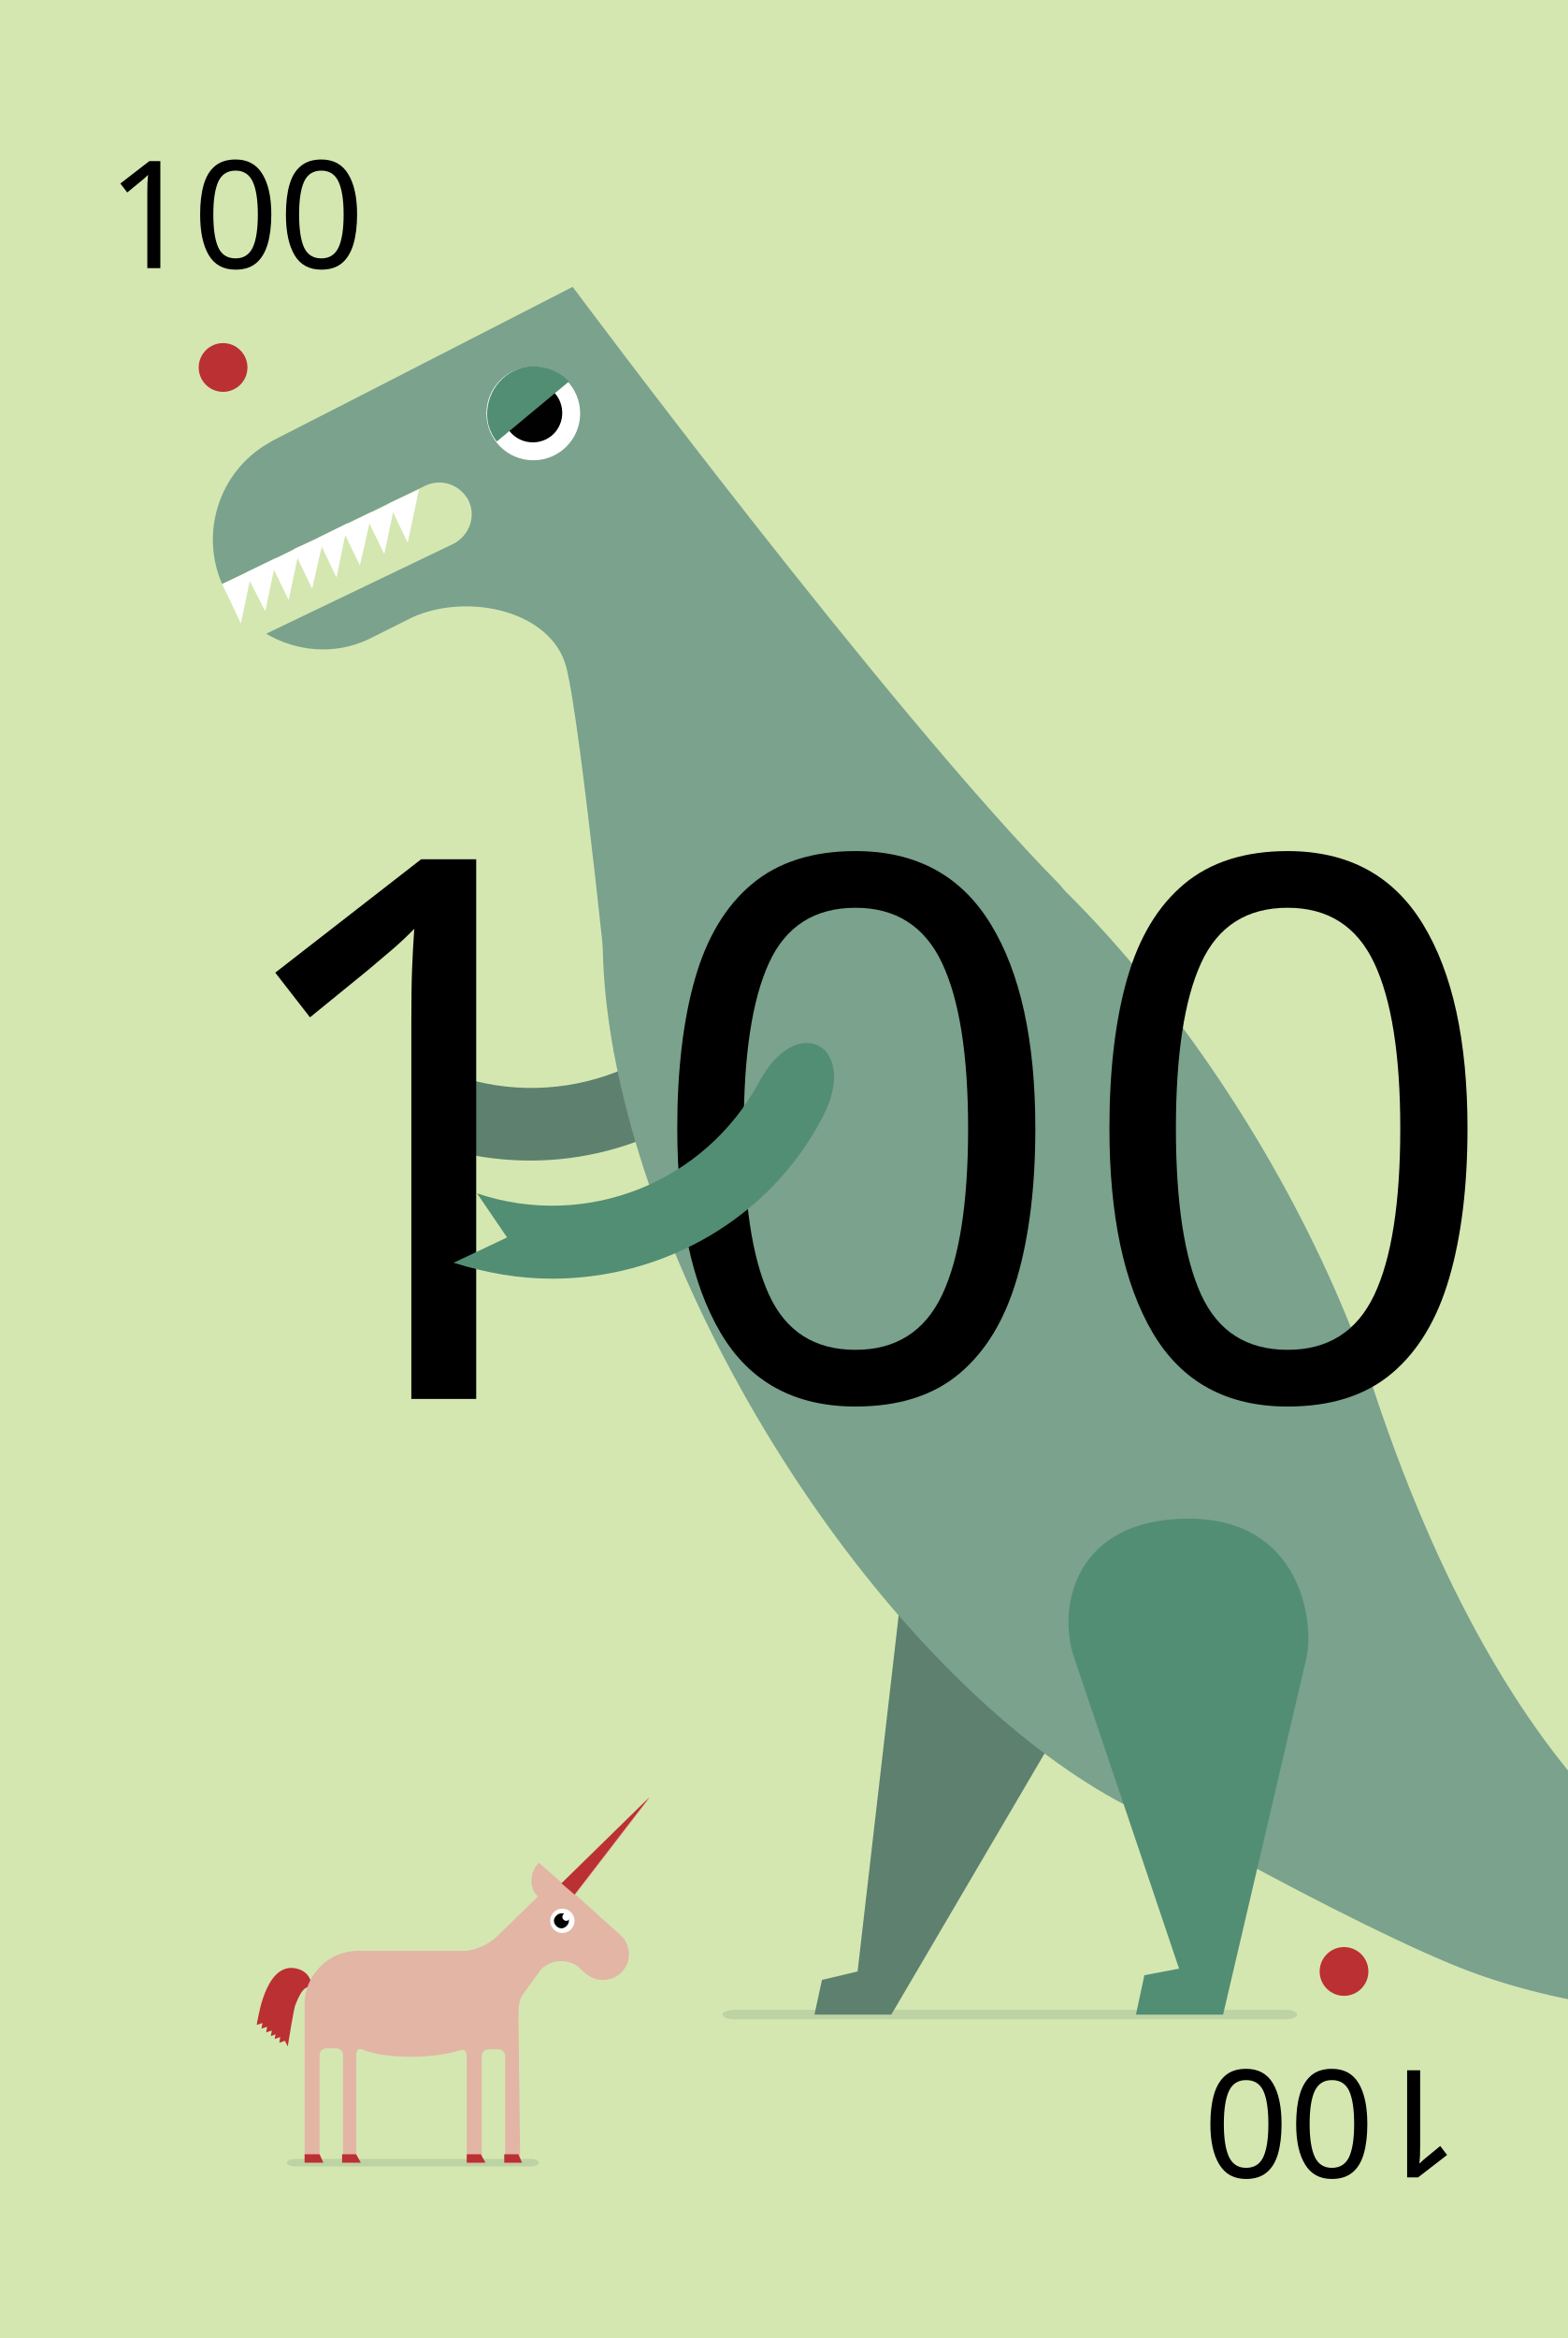
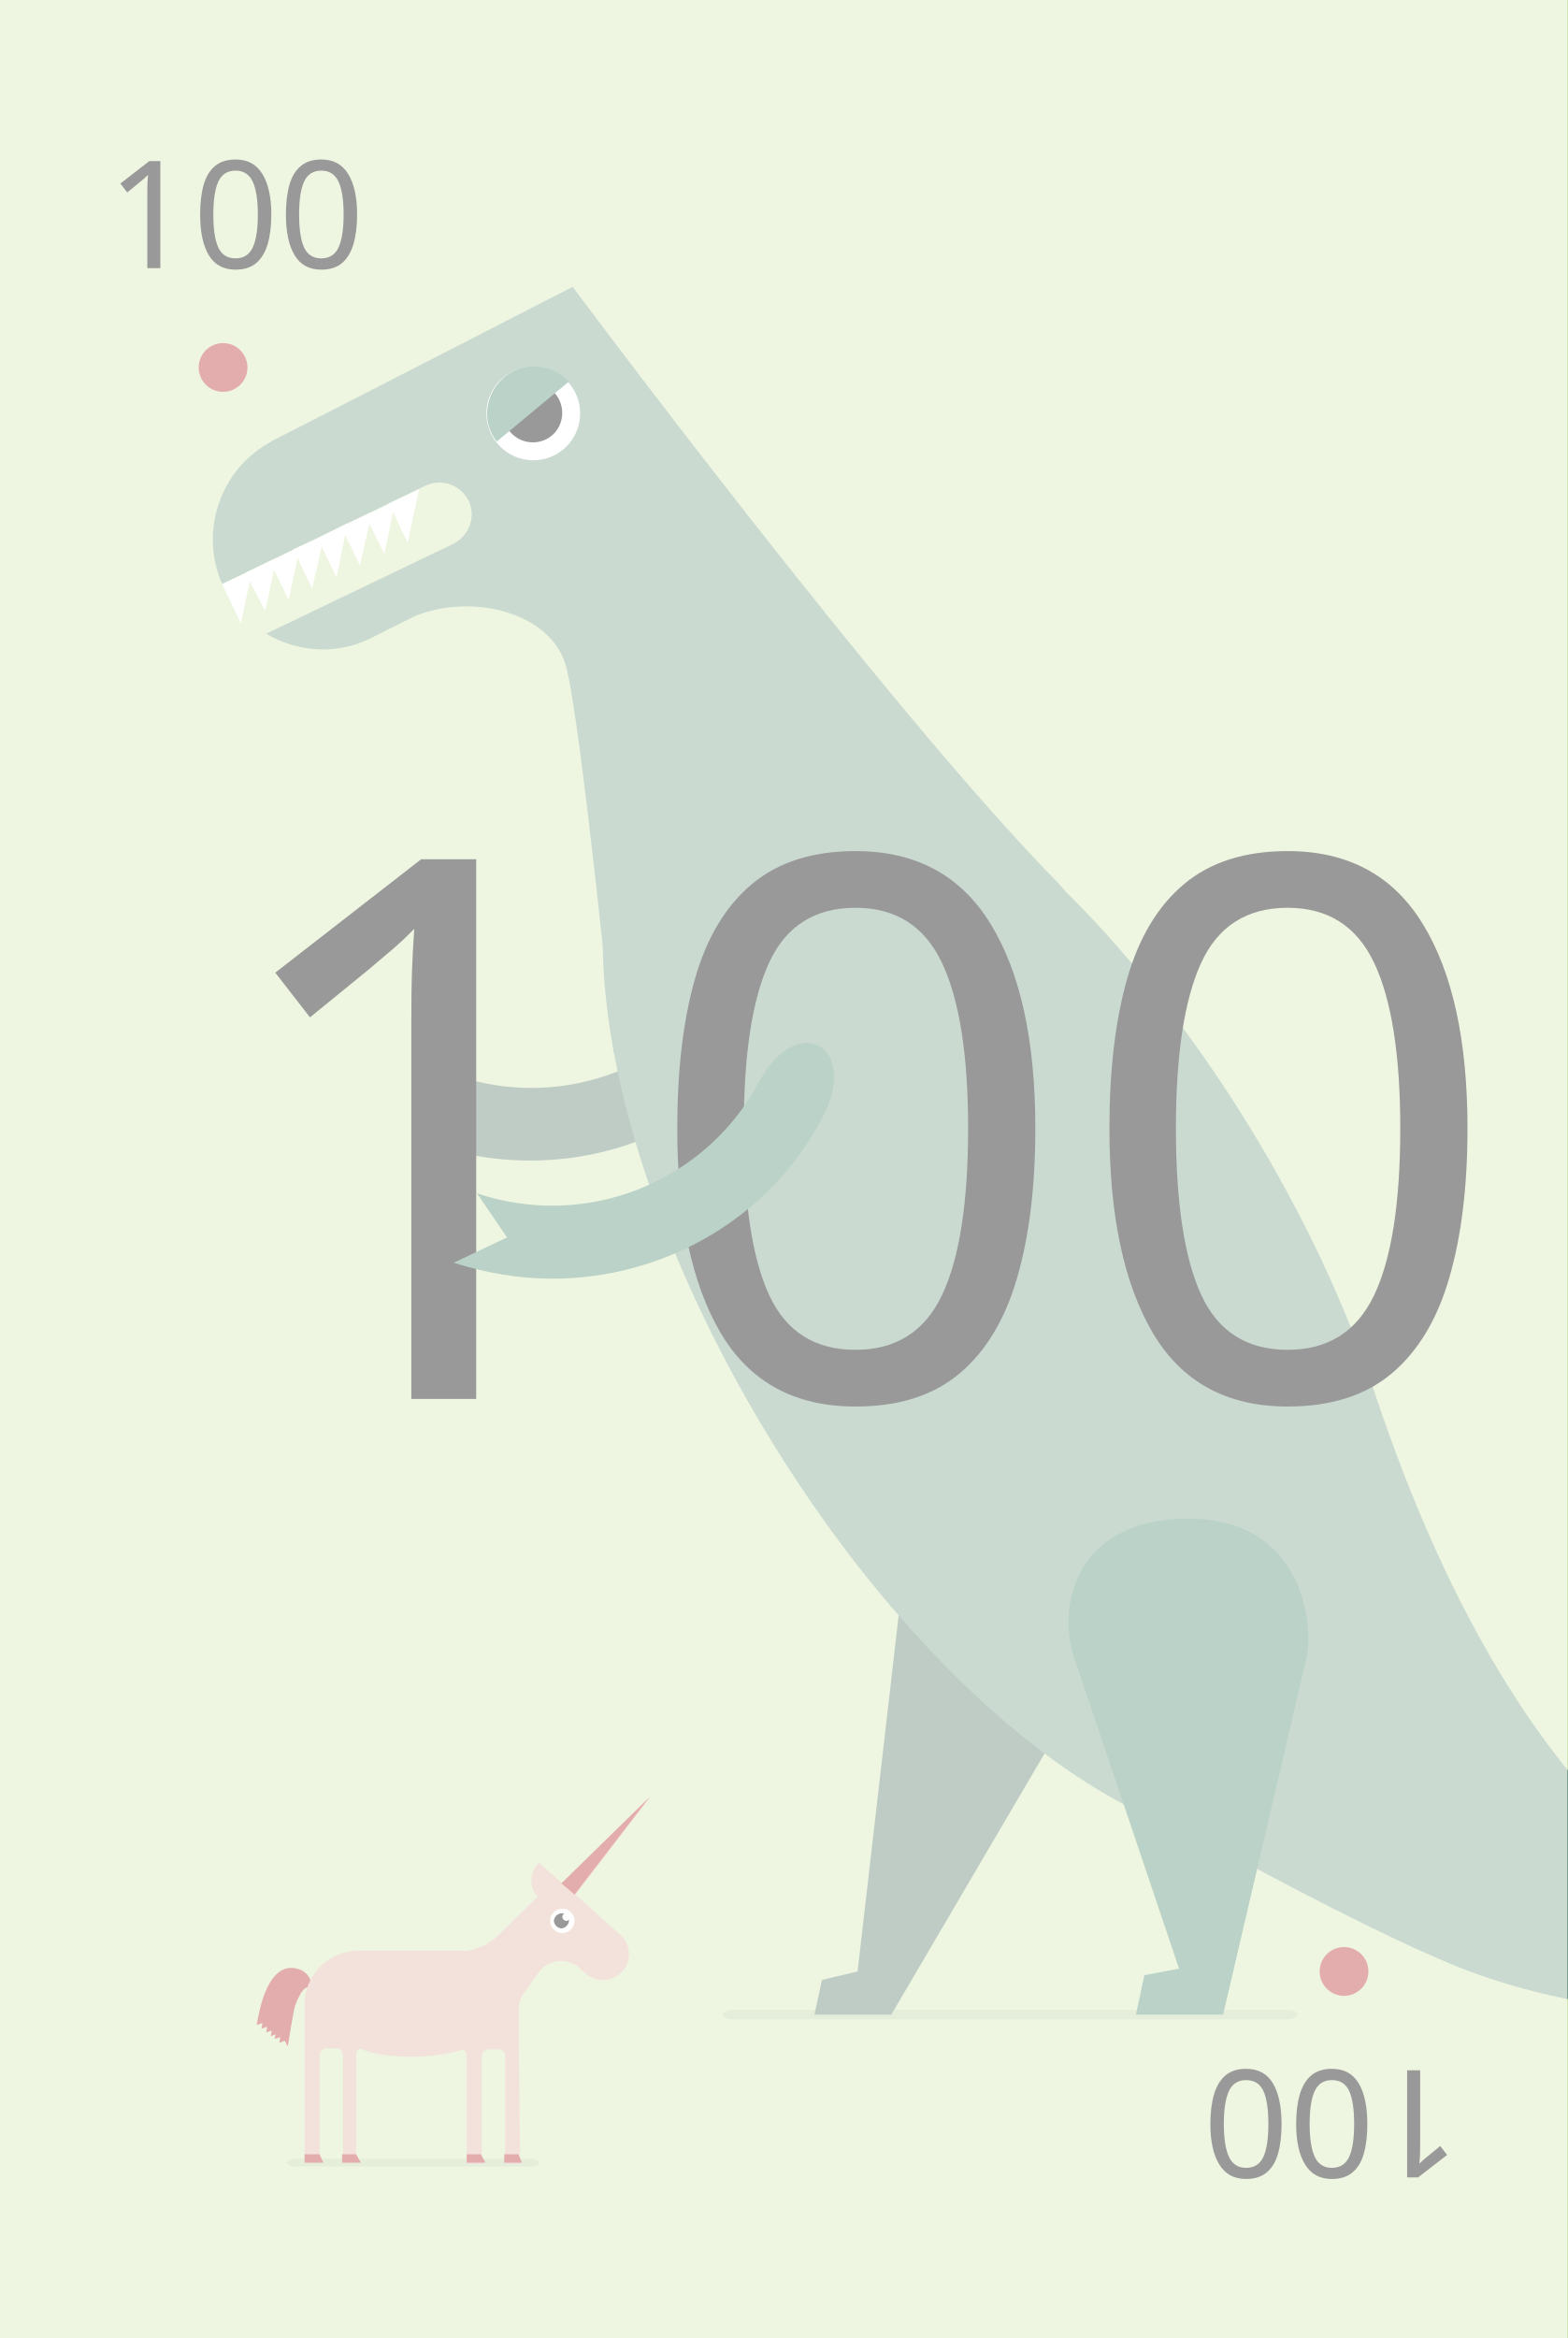
<svg xmlns="http://www.w3.org/2000/svg" version="1.1" id="Layer_1" x="0px" y="0px" viewBox="0 0 167.2 249.4" enable-background="new 0 0 167.2 249.4" xml:space="preserve">
  <rect x="-5.7" y="-5.7" fill="#D4E7B1" width="178.6" height="260.8" />
  <g>
    <g opacity="0.2">
      <path fill="#5E806F" d="M57.5,230.7c0,0.2-0.4,0.4-0.9,0.4H31.5c-0.5,0-0.9-0.2-0.9-0.4s0.4-0.4,0.9-0.4h25.2    C57.1,230.3,57.5,230.5,57.5,230.7z" />
    </g>
    <path fill="#BA3033" d="M32,210.1L32,210.1c-3.5-1.3-4.4,4.9-4.5,5.3s-0.1,0.6-0.1,0.6l0.6-0.2l-0.1,0.6l0.6-0.2l-0.1,0.6l0.6-0.2   l-0.1,0.6l0.5-0.2l-0.1,0.5l0.6-0.2l-0.1,0.6l0.6-0.2l0.3,0.6c0,0,0.6-3.8,0.8-4.4c0.8-2.1,1.3-1.9,1.7-2   C33.3,211.2,32.8,210.4,32,210.1z" />
    <path fill="#E2B5A5" d="M66.3,206.5L66.3,206.5l-1.8-1.6l-3.1-2.8l8-10.4l-9.4,9.2l-0.8-0.7l-1.7-1.5c-0.5,0.5-0.8,1.2-0.8,1.9   c0,0,0,0.1,0,0.1c0,0.7,0.3,1.2,0.7,1.6l0,0l-4.2,4.1l0,0c-1.6,1.6-3.5,1.7-3.5,1.7l4.9,6.3c0.3,0.5,0.7,1.2,0.7,0.3   c0-1.2,0.4-1.9,0.6-2.1l1.8-2.5c1.1-1.1,2.8-1.2,4-0.3l0.3,0.3l0.6,0.5l0,0c1.1,0.9,2.8,0.8,3.8-0.3   C67.4,209.2,67.3,207.5,66.3,206.5L66.3,206.5z M60.3,205.2c-0.3,0-0.5-0.2-0.5-0.4c0-0.3,0.2-0.5,0.4-0.5c0.3,0,0.5,0.2,0.5,0.4   C60.7,205,60.5,205.2,60.3,205.2z" />
    <path fill="#BA3033" d="M61.3,202.1l8-10.4l-9.4,9.2L61.3,202.1z" />
    <path fill="#E2B5A5" d="M55.3,213.3c-0.2-2.9-2.7-5.2-5.6-5.2H38.2c-3,0-5.4,2.3-5.7,5.2v17.4h1.6v-11.4c0-0.8,0.7-0.8,0.7-0.8h1.1   c0,0,0.7,0,0.7,0.8c0,0,0,0,0,0v11.4H38v-11.5l0,0c0,0,0-0.8,0.6-0.6c1.1,0.5,3.1,0.8,5.3,0.8c2.1,0,4-0.3,5.2-0.7c0,0,0.1,0,0.1,0   c0.6-0.2,0.6,0.6,0.6,0.6l0,0v11.5h1.6c0,0,0-11.4,0-11.4c0-0.8,0.7-0.8,0.7-0.8h1.1c0,0,0.7,0,0.7,0.8v11.4h1.6L55.3,213.3   L55.3,213.3z" />
    <polygon fill="#BA3033" points="34.1,229.8 32.5,229.8 32.5,230.7 34.5,230.7  " />
    <polygon fill="#BA3033" points="38,229.8 36.5,229.8 36.5,230.7 38.5,230.7  " />
    <polygon fill="#BA3033" points="51.3,229.8 49.8,229.8 49.8,230.7 51.8,230.7  " />
    <polygon fill="#BA3033" points="55.3,229.8 53.8,229.8 53.8,230.7 55.7,230.7  " />
    <circle fill="#FFFFFF" cx="60" cy="204.9" r="1.3" />
    <g>
      <path fill="#010101" d="M60.4,204.9c-0.2,0-0.4-0.2-0.4-0.4c0-0.2,0.1-0.3,0.2-0.4c-0.1,0-0.2,0-0.3,0c-0.4,0-0.8,0.4-0.8,0.8    c0,0.4,0.4,0.8,0.8,0.8s0.8-0.4,0.8-0.8c0-0.1,0-0.1,0-0.2C60.7,204.8,60.6,204.9,60.4,204.9z" />
    </g>
  </g>
  <circle fill="#BA3033" cx="23.8" cy="39.2" r="2.6" />
  <g>
    <text transform="matrix(1 0 0 1 11.4203 28.6079)" font-family="'RobotoSlab-Regular'" font-size="16">100</text>
  </g>
  <circle fill="#BA3033" cx="143.4" cy="210.3" r="2.6" />
  <g>
    <text transform="matrix(-1 0 0 -1 155.8207 220.8426)" font-family="'RobotoSlab-Regular'" font-size="16">100</text>
  </g>
  <g opacity="0.2">
    <path fill="#5E806F" d="M138.4,214.9c0,0.3-0.6,0.5-1.3,0.5H78.4c-0.7,0-1.3-0.2-1.3-0.5s0.6-0.5,1.3-0.5h58.8   C137.9,214.4,138.4,214.6,138.4,214.9z" />
  </g>
  <g>
    <path fill="#5E806F" d="M56.6,123.8c-4,0-8.1-0.7-12-2.3l4.9-2.8l-2-4.4c11.4,4.5,24.3,0.1,30.7-10.4c6.4-10.5,4.2-24-5-32l5.1-5.9   c12.1,10.5,14.9,28.1,6.6,41.9C78.6,118,67.8,123.8,56.6,123.8z" />
  </g>
  <polygon fill="#5E806F" points="95.1,214.9 86.9,214.9 87.7,211.2 91.5,210.3 96.9,163.5 119.4,173.5 " />
  <path fill="#7AA28D" d="M113,94.3C94.6,75.6,61.1,30.6,61.1,30.6L37.9,42.5L29.1,47l-0.5,0.3l0,0c-5.2,3-7.3,9.5-4.9,15l21.7-10.5  c1.7-0.8,3.7-0.1,4.6,1.6c0.8,1.7,0.1,3.7-1.6,4.6l-20,9.6c3.2,1.9,7.3,2.3,10.9,0.6l0,0l3.2-1.6l1.6-0.8c6-2.6,14.7-0.6,16.3,5.3  c1.6,6,5.1,41.2,5.1,41.2C65.8,113.2,121.5,103,113,94.3z M57.4,47c-0.3,1-1.5,1.6-2.5,1.2c-1-0.3-1.6-1.4-1.3-2.5  c0.3-1,1.5-1.6,2.5-1.3C57.1,44.8,57.7,46,57.4,47z" />
  <ellipse transform="matrix(0.8564 -0.5163 0.5163 0.8564 -55.2217 75.3256)" fill="#7AA28D" cx="107.8" cy="136.9" rx="30.5" ry="67.3" />
  <path fill="#7AA28D" d="M147.5,151c-12.1-34.6-42.5-13.2-42.5-13.2l8.4,50c0,0,26.7,15.6,41.4,21.7c5,2.1,11.3,3.8,18.1,4.7V195  C164.3,186.7,155.1,172.9,147.5,151z" />
  <path fill="#528E73" d="M130.5,214.9h-9.3l0.9-4.2l3.7-0.7c0,0-9.4-27.9-11.2-33.2c-1.8-5.3,0-14.8,12.2-14.8s13.4,11.3,12.6,14.8  C138.6,180.2,130.5,214.9,130.5,214.9z" />
  <g>
    <polygon fill="#FFFFFF" points="25.7,66.5 23.7,62.3 26.9,60.8  " />
    <polygon fill="#FFFFFF" points="28.3,65.2 26.2,61.1 29.5,59.5  " />
    <polygon fill="#FFFFFF" points="30.8,64 28.8,59.9 32,58.3  " />
    <polygon fill="#FFFFFF" points="33.3,62.8 31.3,58.6 34.6,57.1  " />
    <polygon fill="#FFFFFF" points="35.9,61.6 33.9,57.4 37.1,55.8  " />
    <polygon fill="#FFFFFF" points="38.4,60.3 36.4,56.2 39.7,54.6  " />
    <polygon fill="#FFFFFF" points="41,59.1 39,55 42.2,53.4  " />
    <polygon fill="#FFFFFF" points="43.5,57.9 41.5,53.7 44.7,52.2  " />
  </g>
  <g>
    <circle fill="#FFFFFF" cx="56.9" cy="44.1" r="5" />
    <g>
      <path fill="#010101" d="M56.5,42.4c0.2,0.8-0.3,1.7-1.2,1.9c-0.6,0.1-1.2-0.1-1.6-0.5c0,0.3,0,0.7,0.1,1c0.4,1.7,2.1,2.7,3.8,2.3    c1.7-0.4,2.7-2.1,2.3-3.8c-0.4-1.7-2.1-2.7-3.8-2.3c-0.2,0.1-0.5,0.2-0.7,0.3C56,41.5,56.4,41.9,56.5,42.4z" />
    </g>
    <path fill="#528E73" d="M55.8,39.2c-2.7,0.7-4.3,3.4-3.7,6.1c0.2,0.7,0.5,1.3,0.9,1.8l7.7-6.4C59.5,39.4,57.6,38.8,55.8,39.2z" />
  </g>
  <text transform="matrix(1 0 0 1 22.1987 149.2247)" font-family="'RobotoSlab-Thin'" font-size="80.612">100</text>
  <g>
    <path fill="#528E73" d="M58.9,136.4c-3.5,0-7-0.6-10.5-1.7l5.7-2.7l-3.2-4.7c11.6,3.9,24.3-1.1,30.1-11.9c4.1-7.6,10.7-3.8,6.8,3.7   C82.1,130.1,70.7,136.4,58.9,136.4z" />
  </g>
+   <g id="muted" opacity="0.6">
+     <rect fill="#fff" x="0" y="0" width="167.2" height="249.4" />
+   </g>
</svg>
